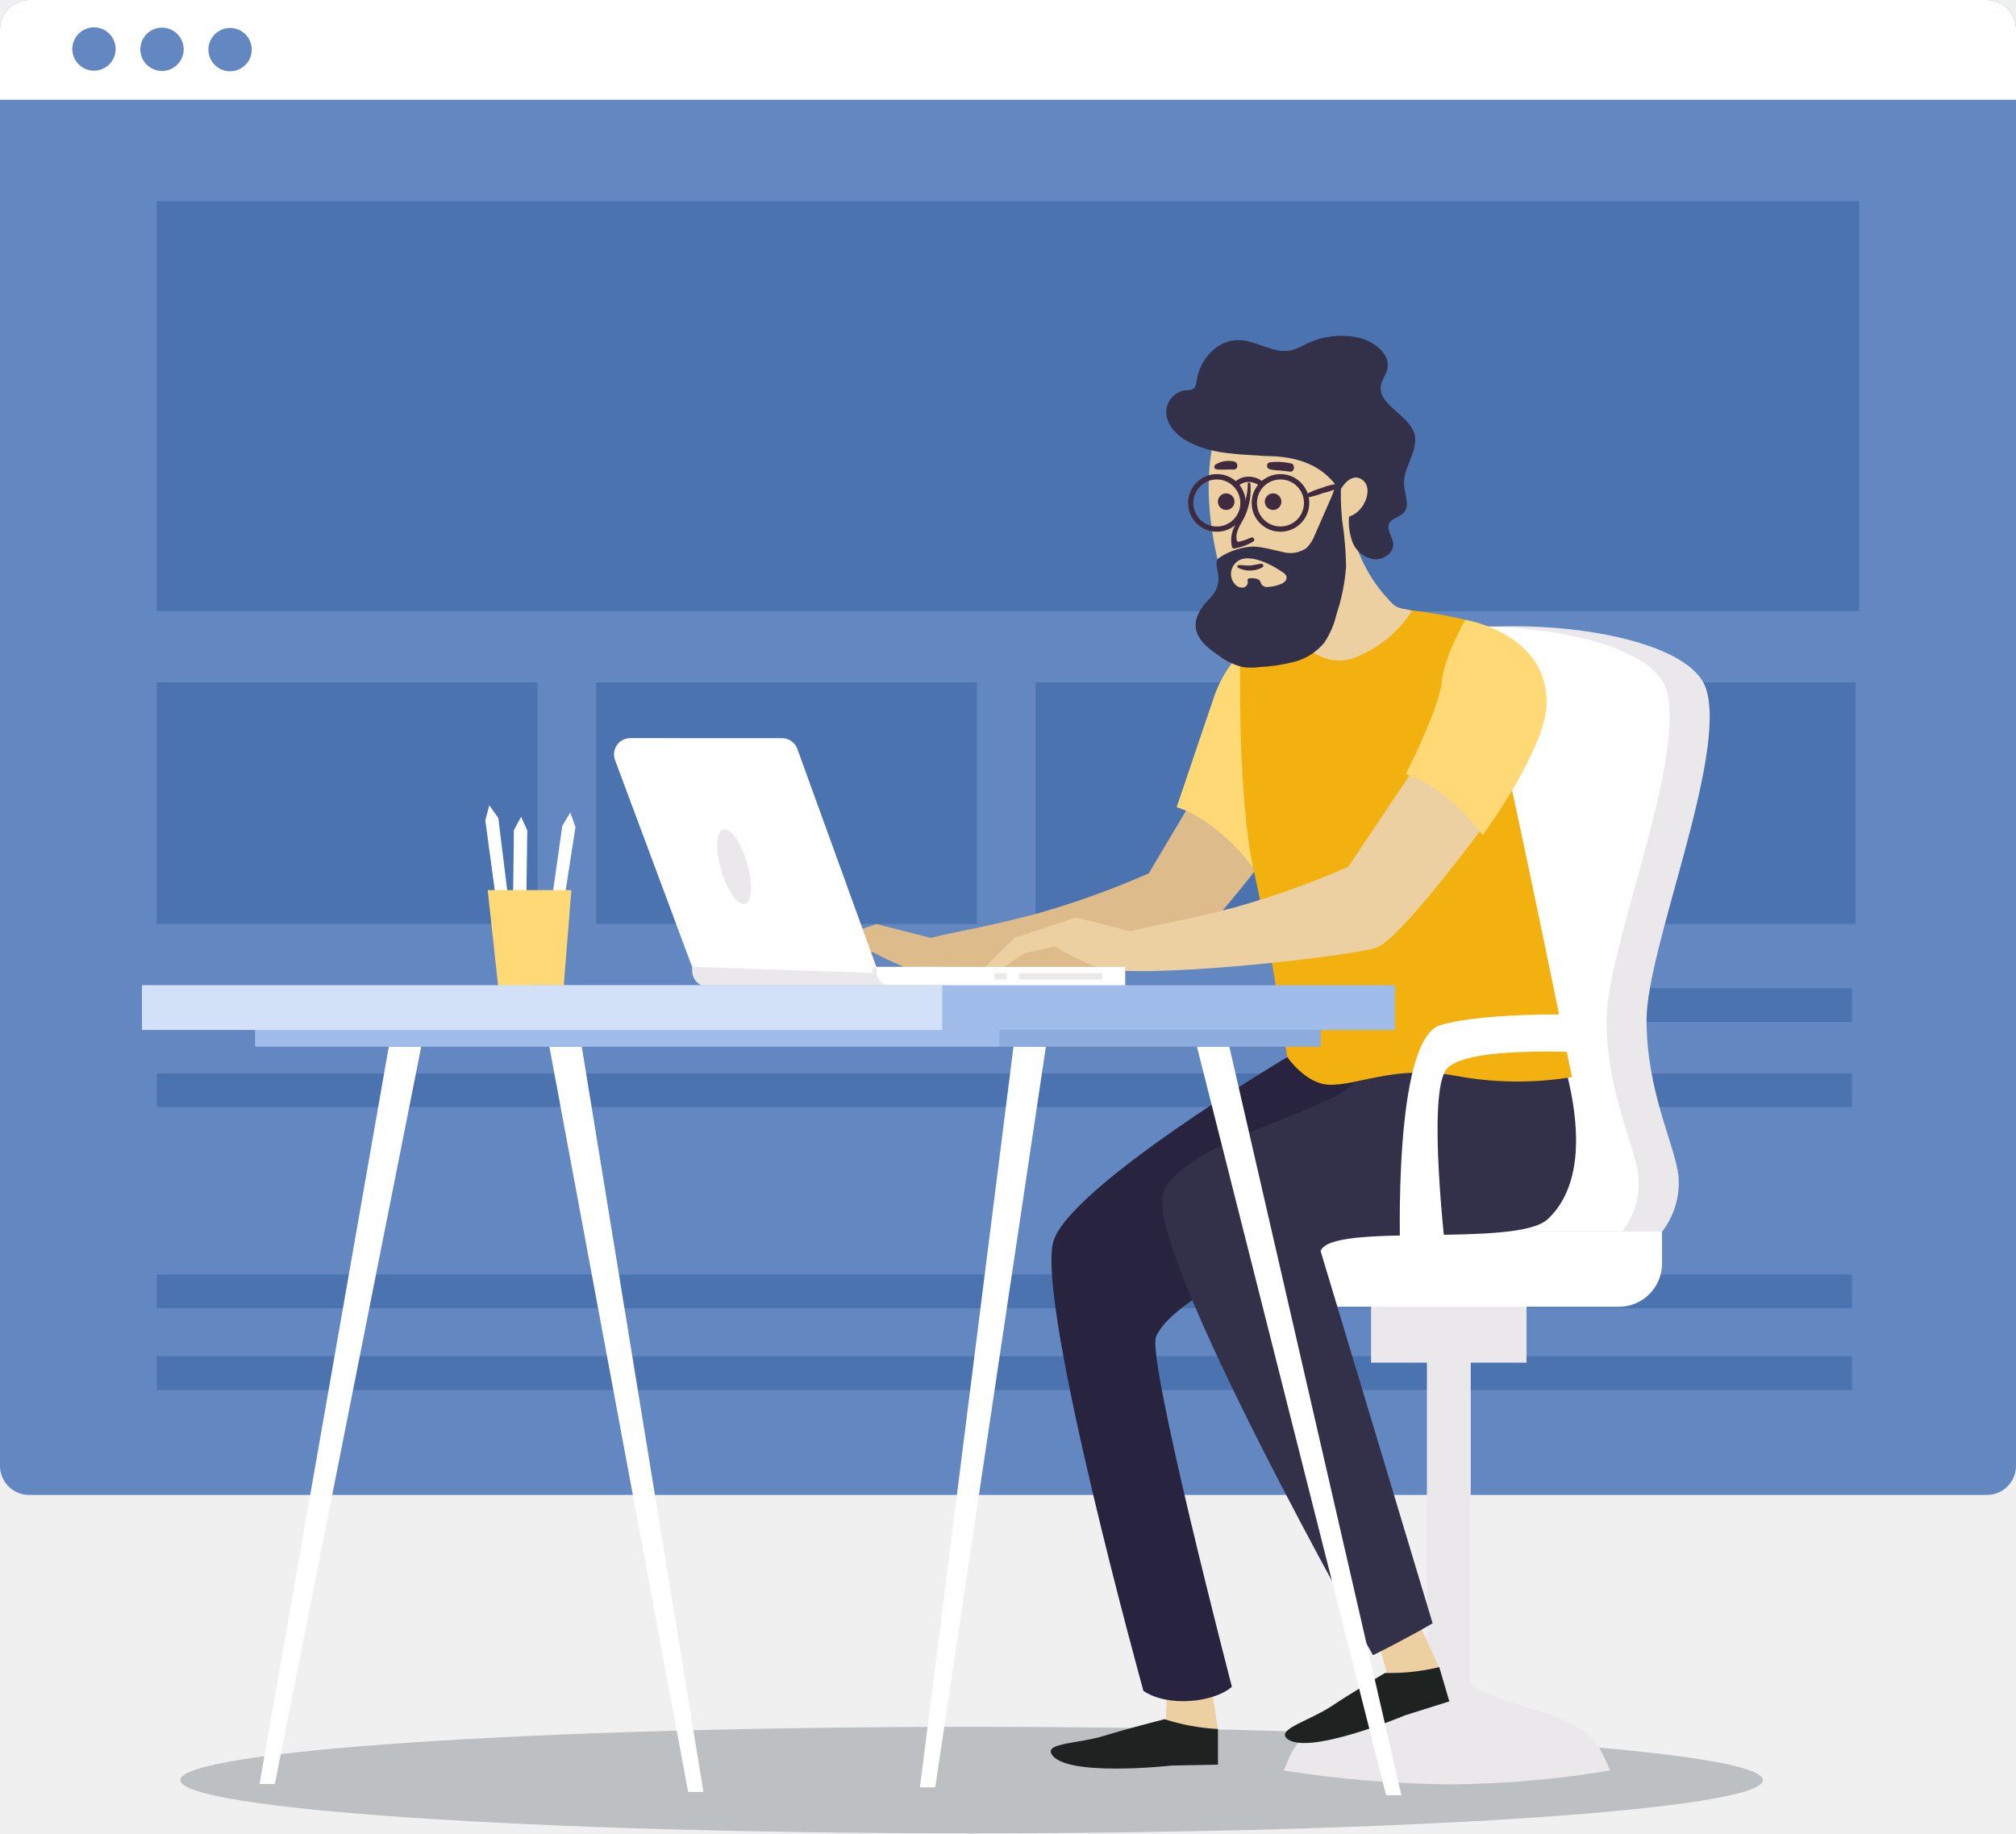
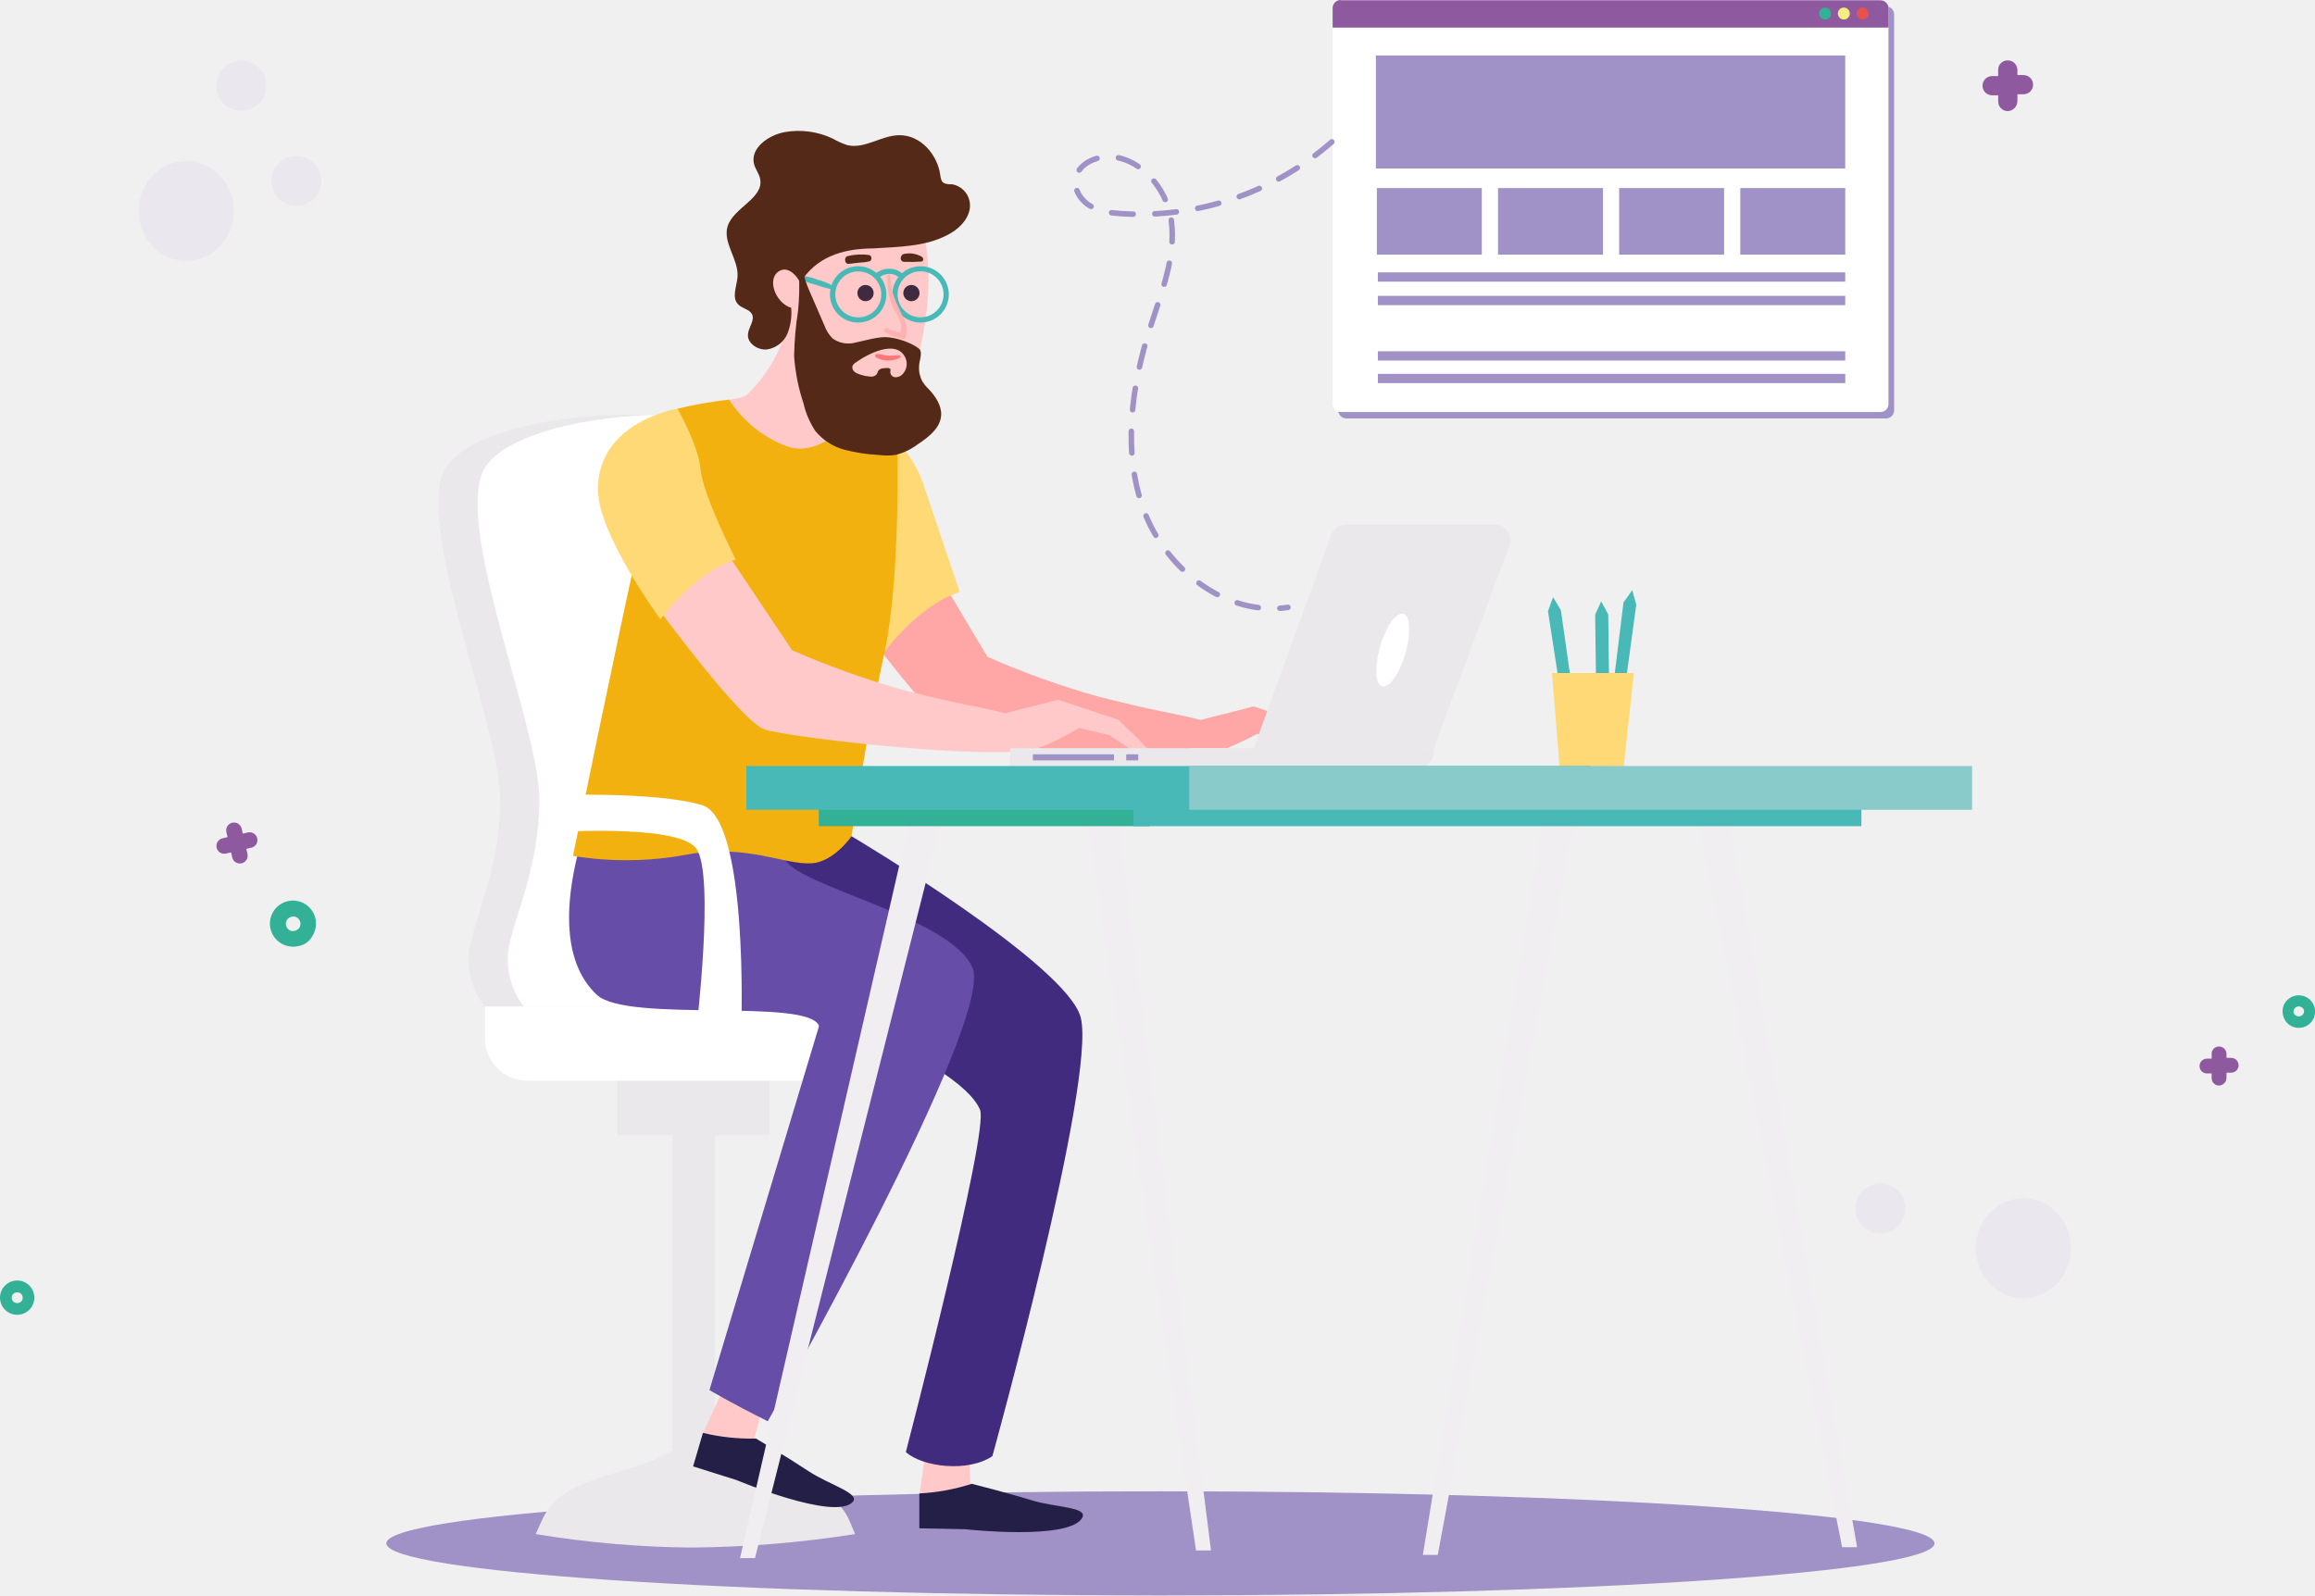
- <svg xmlns="http://www.w3.org/2000/svg" viewBox="0 0 372.21 338.44">
+ <svg xmlns="http://www.w3.org/2000/svg" viewBox="0 0 592.9 408.72">
  <defs>
-     <style>.cls-1{fill:#6387c1;}.cls-2{fill:#fff;}.cls-3{fill:#4a73af;}.cls-4{fill:#bcc0c3;}.cls-5{fill:#ebe8ec;}.cls-6{fill:#ecd0a1;}.cls-7{fill:#1e2322;}.cls-8{fill:#ddbb8a;}.cls-9{fill:#fed976;}.cls-10{fill:#28243f;}.cls-11{fill:#333049;}.cls-12{fill:#3f2a3f;}.cls-13{fill:#f2b10f;}.cls-14{fill:#8cacdd;}.cls-15{fill:#a0bcea;}.cls-16{fill:#d2e1f7;}</style>
+     <style>.cls-1{fill:#a092c6;}.cls-2{fill:#fff;}.cls-3{fill:#8f599f;}.cls-4{fill:#e8514e;}.cls-5{fill:#f5ed80;}.cls-6{fill:#32b196;}.cls-7{fill:#ebe8ec;}.cls-8{fill:#ffc9c9;}.cls-9{fill:#241f47;}.cls-10{fill:#ffa6a6;}.cls-11{fill:#fed976;}.cls-12{fill:#412b7f;}.cls-12,.cls-13,.cls-22{isolation:isolate;}.cls-13{fill:#654da8;}.cls-14{fill:#3f2a3f;}.cls-15{fill:#48b9b6;}.cls-16{fill:#f2b10f;}.cls-17{fill:#ffb0b0;}.cls-18{fill:#542917;}.cls-19{fill:#ff7878;}.cls-20{fill:#f1eef2;}.cls-21{fill:#88cbca;}.cls-22{fill:#dfd5eb;opacity:0.34;}.cls-23{fill:none;stroke:#a092c6;stroke-linecap:round;stroke-miterlimit:10;stroke-width:1.41px;stroke-dasharray:5.54 5.54;}</style>
  </defs>
  <g id="Capa_2" data-name="Capa 2">
-     <g id="OBJECTS">
-       <rect class="cls-1" width="372.21" height="275.97" rx="5.37" />
-       <path class="cls-2" d="M366.83,0H5.37A5.39,5.39,0,0,0,0,5.37V18.42H372.21v-13A5.39,5.39,0,0,0,366.83,0Z" />
-       <path class="cls-1" d="M21.35,9.11a4,4,0,1,1-4-4.06A4,4,0,0,1,21.35,9.11Z" />
-       <path class="cls-1" d="M33.91,9.16a4,4,0,1,1-4-4.06A4,4,0,0,1,33.91,9.16Z" />
-       <path class="cls-1" d="M46.48,9.21a4,4,0,1,1-4-4.05A4,4,0,0,1,46.48,9.21Z" />
-       <rect class="cls-3" x="28.97" y="37.15" width="314.27" height="75.68" />
-       <rect class="cls-3" x="28.97" y="125.97" width="70.27" height="44.58" />
-       <rect class="cls-3" x="28.97" y="198.15" width="312.95" height="6.22" />
-       <rect class="cls-3" x="28.97" y="235.28" width="312.95" height="6.22" />
-       <rect class="cls-3" x="28.97" y="250.38" width="312.95" height="6.22" />
-       <rect class="cls-3" x="28.97" y="182.42" width="312.95" height="6.22" />
-       <rect class="cls-3" x="110.09" y="125.97" width="70.27" height="44.58" />
-       <rect class="cls-3" x="191.2" y="125.97" width="70.27" height="44.58" />
-       <rect class="cls-3" x="272.32" y="125.97" width="70.27" height="44.58" />
-       <ellipse class="cls-4" cx="179.39" cy="328.61" rx="146.09" ry="9.83" />
-       <path class="cls-5" d="M237,326.84A208.77,208.77,0,0,0,268,329.4a190.42,190.42,0,0,0,29.29-2.56l-1.17-2.59c-5.14-11.41-24.58-7-29-18.75h0c-3.68,11.78-23.86,7.34-29,18.75Z" />
-       <rect class="cls-5" x="263.44" y="238.3" width="8.09" height="75.8" transform="translate(534.98 552.4) rotate(180)" />
-       <polygon class="cls-6" points="265.74 307.88 262.21 300.16 254.47 303.01 256.62 310.95 265.74 307.88" />
-       <path class="cls-7" d="M265.73,307.76l1.86,6.32-8.19,2.58s-18.47,7.76-21.91,4.16c-1.58-1.65,4.44-3.27,8.3-5.83s9.92-6.16,9.92-6.16A38.83,38.83,0,0,0,265.73,307.76Z" />
-       <polygon class="cls-6" points="224.85 319.3 223.65 310.89 215.42 311.44 215.23 319.67 224.85 319.3" />
-       <path class="cls-7" d="M224.87,319.18v6.58l-8.58.17s-19.91,2.22-22.19-2.2c-1-2,5.18-1.88,9.6-3.25S215,317.37,215,317.37A38.76,38.76,0,0,0,224.87,319.18Z" />
-       <path class="cls-8" d="M150.44,174.37l11.38-3.78,10.06,2.55c5.67-1.47,7.55-1.39,19.16-4.37a157.89,157.89,0,0,0,21.05-7.55l8.34-14c5.4.49,16.73,6.38,16.73,6.38s-15.5,21.09-19.92,22.57-34.18,5.1-45.53,3.79c-3.57-.41-10.57-4.19-10.57-4.19l-9,1.49-7,4.72L144,181l2.78-3.05Z" />
-       <path class="cls-9" d="M229,120.61S243.49,123,243.24,136c-.16,8.47-11.77,24.29-11.77,24.29s-6.38-8.83-14.23-11.28c0,0,5.1-15,6.66-19.64A22.09,22.09,0,0,1,229,120.61Z" />
-       <rect class="cls-5" x="253.14" y="236.09" width="28.7" height="15.45" transform="translate(534.98 487.64) rotate(180)" />
-       <path class="cls-5" d="M257,176q-2.12-28.05-3-56.16c17.74-7.9,57.31-4.37,61,7.35,3.93,12.43-11,47.83-11,61.08s5.15,22.81,5.88,28.7a14.63,14.63,0,0,1-2.94,10.3H261.49C260.34,210.15,258.27,193.06,257,176Z" />
-       <path class="cls-2" d="M257,176q-2.21-29.24-3.11-58.53c19.49-4.56,50.47-.59,53.72,9.72,3.93,12.43-11,47.83-11,61.08s5.15,22.81,5.88,28.7a14.63,14.63,0,0,1-2.94,10.3h-38C260.34,210.15,258.27,193.06,257,176Z" />
-       <path class="cls-2" d="M229.45,227.26h77.41a0,0,0,0,1,0,0v14a0,0,0,0,1,0,0H221.49a0,0,0,0,1,0,0v-6A8,8,0,0,1,229.45,227.26Z" transform="translate(528.35 468.5) rotate(180)" />
-       <path class="cls-10" d="M237.68,195.13s-40.83,24.26-43.26,34.28c-2.9,12,16.69,82.74,16.69,82.74,4.61,3.11,13.18,2.06,16.33-.77,0,0-15.76-60.57-14-64.62,4.2-9.9,40-21.71,51.27-32.5s12.26-21.1,12.26-21.1Z" />
-       <path class="cls-11" d="M284.37,184.27s13.91,29,1.4,40.78c-5.73,5.39-40,.49-41.95,5.89l20.68,68.72s-3.65,2.22-11,5.9c0,0-43-75.85-38.63-85.66s34.1-15.45,35.57-20.85a119.72,119.72,0,0,0,2.45-14.23Z" />
-       <path class="cls-6" d="M225.36,105.6c.89,3.37,2.47,7.08,5.78,8.18,3,1,6.26-.62,9-2.26,3.24-1.92,6.52-4,8.59-7.18,3.14-4.78,5.68-10.61,5.33-16.32-.13-2-3.08-4.49-4.3-6.09a9,9,0,0,0-3.45-2.47,35.58,35.58,0,0,0-9.66-3c-5.58-.91-11.79.33-12.91,6.46C222.42,90.2,223.49,98.51,225.36,105.6Z" />
-       <path class="cls-12" d="M233.52,92.61a1.53,1.53,0,1,0,1.53-1.53A1.53,1.53,0,0,0,233.52,92.61Z" />
-       <path class="cls-12" d="M224.86,92.61a1.53,1.53,0,1,0,1.52-1.53A1.52,1.52,0,0,0,224.86,92.61Z" />
-       <path class="cls-12" d="M236.41,98.16a5.32,5.32,0,1,1,5.32-5.32A5.32,5.32,0,0,1,236.41,98.16Zm0-9.65a4.34,4.34,0,1,0,4.34,4.33A4.34,4.34,0,0,0,236.41,88.51Z" />
-       <path class="cls-12" d="M228.4,90l-.79-.59A3.59,3.59,0,0,1,230.34,88a4.17,4.17,0,0,1,3.22,1.29l-.71.68a3.22,3.22,0,0,0-2.46-1A2.64,2.64,0,0,0,228.4,90Z" />
-       <path class="cls-12" d="M224.67,98.16A5.32,5.32,0,1,1,230,92.84,5.32,5.32,0,0,1,224.67,98.16Zm0-9.65A4.34,4.34,0,1,0,229,92.84,4.34,4.34,0,0,0,224.67,88.51Z" />
-       <path class="cls-6" d="M264.73,114.79s-.06-1.1-4-2.09c-1.12-.28-2.53-.28-3.43-1.06a27.8,27.8,0,0,1-7.18-11.76,3.31,3.31,0,0,1-.16-1.73q-4,3.38-7.69,7c-.84.84-5.95.37-5.33,1.51.17.31,1.47,3.29,2.75,6.17-2.48,1.63-5.21,3.75-5.21,3.75l-3.43,19.13,10.06,5.64S252.4,139,259.76,135,264.73,114.79,264.73,114.79Z" />
-       <path class="cls-13" d="M260.74,112.7a22.19,22.19,0,0,1-10.3,8.59c-7.36,3.19-14-6.38-14-6.38l-7.43,5.7s-.67,26.09,2.52,40.31,6.13,34.21,6.13,34.21,3.29,4.82,7.5,5.1c5.14.35,12.22-3.68,23.41-1.67a61.94,61.94,0,0,0,21.66.27s-9.55-46.67-11.76-56-7.94-28.42-7.94-28.42A78.17,78.17,0,0,0,260.74,112.7Z" />
-       <path class="cls-5" d="M127.78,178.48h42.93a3,3,0,0,1,3,3v.7a0,0,0,0,1,0,0H127.78a0,0,0,0,1,0,0v-3.7A0,0,0,0,1,127.78,178.48Z" transform="translate(301.5 360.67) rotate(180)" />
-       <path class="cls-2" d="M144.37,136.27a3,3,0,0,1,2.85,2l14.59,40.26-.9.38.24.7-33.37-1.13-14.21-38.13a3,3,0,0,1,2.85-4.09Z" />
-       <path class="cls-5" d="M133,160.11c1,3.8,2.93,6.83,4.34,6.76s1.74-3.19.75-7-2.93-6.83-4.34-6.77S132,156.31,133,160.11Z" />
-       <path class="cls-12" d="M230.37,89.31c0,2.94-1.13,5.15-2.36,7.72a5.49,5.49,0,0,0-.56,3.92.46.46,0,0,0,.43.32,10.46,10.46,0,0,0,3.48-1.28c.43-.19.13-.93-.32-.77s-1,.44-1.48.57c-1.06.29-1.24.47-1.28-.66-.05-1.38,1.18-2.89,1.7-4.15a12,12,0,0,0,.88-5.67c0-.31-.5-.32-.49,0Z" />
-       <path class="cls-12" d="M234.31,86.6a8.41,8.41,0,0,0,1.87.24c.66.06,1.31.15,2,.23.85.1,1-1.37.2-1.51a11.24,11.24,0,0,0-4-.2.65.65,0,0,0,0,1.24Z" />
-       <path class="cls-12" d="M224.53,86.62c1,.17,2.1,0,3.15.06s1-1.42,0-1.52a4.64,4.64,0,0,0-3.27.6c-.27.21-.33.79.12.86Z" />
-       <path class="cls-12" d="M241.26,91.86a16.11,16.11,0,0,0,3-.83,13.24,13.24,0,0,0,3-1.07.35.35,0,0,0-.17-.65,10.57,10.57,0,0,0-3.06.76,12.54,12.54,0,0,0-2.91,1.19c-.25.16-.18.64.16.6Z" />
-       <path class="cls-11" d="M233.61,84.18c-4.77-.32-9.79-.34-14-2.52-2-1-3.84-2.74-4.23-4.87a4.08,4.08,0,0,1,3.49-4.74,3.07,3.07,0,0,0,1.39-.23c.52-.31.6-1,.68-1.53.52-3.78,3.7-7.6,7.81-7.5,3.36.07,6.48,2.65,9.73,1.87a14.4,14.4,0,0,0,2.79-1.22,15,15,0,0,1,9-1.23c3.22.57,6.63,3.11,5.84,6.06-.26,1-1,1.84-1.15,2.84-.68,3.57,5,5.35,6.13,8.82,1,3.16-2.1,6.3-1.86,9.59.14,1.83,1.2,4-.19,5.27-.74.7-2,.87-2.51,1.73-.67,1.18.59,2.51.7,3.84.14,1.64-1.74,3-3.52,2.88a5,5,0,0,1-3.94-3,10.77,10.77,0,0,1-.7-4.88c3-.84,4.85-5.79,2-7.05-1.51-.68-3.11,1-3.68,2.35C244.51,86,239.75,84.18,233.61,84.18Z" />
-       <path class="cls-11" d="M245.8,91.8l-3,6.85a6.7,6.7,0,0,1-1.58,2.51,5.18,5.18,0,0,1-4.35.75c-1.49-.31-4.35-1.13-5.87-1-3.46.3-6,2-6.24,2.38-.44.85.18,2.17.19,3.13a5.39,5.39,0,0,1-.66,2.9,9.07,9.07,0,0,1-1.3,1.54c-1.23,1.31-2.34,3-2.24,4.74.14,2.46,2.4,4.17,4.45,5.54a11.64,11.64,0,0,0,4.22,2,11.94,11.94,0,0,0,3.16,0,31.79,31.79,0,0,0,6.51-1,10.61,10.61,0,0,0,5.44-3.54,15.85,15.85,0,0,0,2.21-5.15,36.5,36.5,0,0,0,1.79-8.92,62.25,62.25,0,0,0-.74-8.5,47.54,47.54,0,0,1-.16-7.45c0-.3.06-1-.39-1.1s-.32.68-.39,1A17.88,17.88,0,0,1,245.8,91.8Z" />
-       <path class="cls-6" d="M227.51,104.82a2.82,2.82,0,0,0,.57,3.11,1.76,1.76,0,0,0,1.37.55,1,1,0,0,0,.93-1c0-.19-.09-.39,0-.55a.57.57,0,0,1,.48-.19c.68,0,1.51,0,1.83.61.09.18.13.39.24.57a1.39,1.39,0,0,0,1.33.42,7.32,7.32,0,0,0,2.06-.46,2.31,2.31,0,0,0,.92-.54,1,1,0,0,0,.26-1,1.48,1.48,0,0,0-.6-.64C234.79,104.19,229.21,101.13,227.51,104.82Z" />
-       <path class="cls-12" d="M228.56,104.8a4.79,4.79,0,0,0,4.52-.07.35.35,0,0,0-.17-.65c-.71,0-1.39.28-2.1.32s-1.41-.11-2.12-.08a.26.26,0,0,0-.13.48Z" />
-       <path class="cls-2" d="M258.52,231.45s-1.42-39.6,7.42-42.21,28.28-1.87,28.28-1.87l1.77,7.1s-25.45-1.87-29,3,0,34.36,0,34.36Z" />
-       <path class="cls-6" d="M187.3,173.13l11.37-3.77,10.06,2.55c5.67-1.47,7.56-1.39,19.16-4.38A158.55,158.55,0,0,0,248.94,160l12.77-19.08c5.4.49,12.3,11.47,12.3,11.47s-15.5,21.1-19.92,22.57S216,180.33,204.65,179c-3.58-.41-9.9-4.32-9.9-4.32L189,176.05l-7,4.72-1.22-1,2.79-3Z" />
-       <path class="cls-9" d="M270.55,114.42s15.21,2.45,15,15.46c-.16,8.46-11.78,24.28-11.78,24.28s-6.37-8.83-14.22-11.28c0,0,6.13-12,6.62-16.93S270.55,114.42,270.55,114.42Z" />
-       <path class="cls-2" d="M161.81,178.48h42.93a3,3,0,0,1,3,3v.7a0,0,0,0,1,0,0H161.81a0,0,0,0,1,0,0v-3.7A0,0,0,0,1,161.81,178.48Z" transform="translate(369.56 360.67) rotate(180)" />
-       <rect class="cls-5" x="188.15" y="179.66" width="15.31" height="1.15" transform="translate(391.62 360.47) rotate(180)" />
-       <rect class="cls-5" x="183.59" y="179.66" width="2.27" height="1.15" transform="translate(369.44 360.47) rotate(180)" />
-       <polygon class="cls-2" points="91.66 166.63 89.6 151.43 90.34 148.67 92 150.99 93.91 166.48 91.66 166.63" />
-       <polygon class="cls-2" points="101.66 167.63 103.82 152.45 105.29 149.99 106.25 152.67 103.86 168.1 101.66 167.63" />
-       <polygon class="cls-2" points="94.69 168.81 94.88 153.25 96.21 150.79 97.35 153.29 97.14 168.83 94.69 168.81" />
-       <polygon class="cls-9" points="103.93 183.82 92.17 183.82 90.04 164.32 105.49 164.32 103.93 183.82" />
-       <polygon class="cls-2" points="255.91 331.4 258.73 331.4 226.97 193.22 220.99 193.22 255.91 331.4" />
-       <polygon class="cls-2" points="169.85 329.95 172.67 329.95 193.1 193.22 187.12 193.22 169.85 329.95" />
-       <polygon class="cls-2" points="127.05 330.79 129.87 330.79 107.41 193.22 101.43 193.22 127.05 330.79" />
-       <polygon class="cls-2" points="47.92 329.33 50.74 329.33 77.77 193.22 71.78 193.22 47.92 329.33" />
-       <rect class="cls-14" x="94.88" y="187.04" width="148.99" height="6.18" transform="translate(338.75 380.26) rotate(180)" />
-       <rect class="cls-15" x="47.11" y="187.04" width="137.39" height="6.18" transform="translate(231.6 380.26) rotate(180)" />
-       <rect class="cls-15" x="98.19" y="181.87" width="159.34" height="8.27" transform="translate(355.73 372.01) rotate(180)" />
-       <rect class="cls-16" x="26.22" y="181.87" width="147.75" height="8.27" transform="translate(200.18 372.01) rotate(180)" />
+     <g id="Capa_1-2" data-name="Capa 1">
+       <rect class="cls-1" x="342.75" y="1.64" width="142.36" height="105.55" rx="2.05" />
+       <rect class="cls-2" x="341.3" width="142.36" height="105.55" rx="2.05" />
+       <path class="cls-3" d="M343.35,0a2.06,2.06,0,0,0-2.05,2.07v5H483.67v-5a2.06,2.06,0,0,0-2.06-2H343.35Z" />
+       <path class="cls-4" d="M475.5,3.46A1.53,1.53,0,1,1,477.05,5a1.54,1.54,0,0,1-1.55-1.53Z" />
+       <path class="cls-5" d="M470.7,3.48A1.53,1.53,0,1,1,472.25,5a1.53,1.53,0,0,1-1.55-1.53Z" />
+       <path class="cls-6" d="M465.89,3.5A1.53,1.53,0,1,1,467.44,5a1.53,1.53,0,0,1-1.55-1.53Z" />
+       <rect class="cls-1" x="352.38" y="14.21" width="120.2" height="28.95" />
+       <rect class="cls-1" x="445.71" y="48.18" width="26.88" height="17.05" />
+       <rect class="cls-1" x="352.89" y="75.79" width="119.7" height="2.38" />
+       <rect class="cls-1" x="352.89" y="89.99" width="119.7" height="2.38" />
+       <rect class="cls-1" x="352.89" y="95.77" width="119.7" height="2.38" />
+       <rect class="cls-1" x="352.89" y="69.77" width="119.7" height="2.38" />
+       <rect class="cls-1" x="414.68" y="48.18" width="26.88" height="17.05" />
+       <rect class="cls-1" x="383.66" y="48.18" width="26.88" height="17.05" />
+       <rect class="cls-1" x="352.63" y="48.18" width="26.88" height="17.05" />
+       <ellipse class="cls-1" cx="297.2" cy="395.38" rx="198.25" ry="13.34" />
+       <path class="cls-7" d="M217.5,389.46c-7-15.48-34.36-9.46-39.35-25.45h0c-6,15.95-32.38,10-39.36,25.45L137.2,393A258.28,258.28,0,0,0,177,396.45,282.22,282.22,0,0,0,219,393Z" />
+       <rect class="cls-7" x="172.15" y="272.82" width="10.98" height="102.87" />
+       <polygon class="cls-8" points="192.4 371.41 195.31 360.63 184.81 356.77 180.02 367.24 192.4 371.41" />
+       <path class="cls-9" d="M193.63,368.53s8.23,4.89,13.46,8.36,13.41,5.68,11.27,7.91c-4.67,4.89-29.74-5.64-29.74-5.64l-11.11-3.5,2.52-8.58A52.79,52.79,0,0,0,193.63,368.53Z" />
+       <polygon class="cls-8" points="248.57 383.24 248.31 372.07 237.14 371.33 235.51 382.74 248.57 383.24" />
+       <path class="cls-9" d="M248.88,380.12s9.33,2.36,15.33,4.22,14.39,1.7,13,4.41c-3.09,6-30.11,3-30.11,3l-11.65-.23v-8.93A52.62,52.62,0,0,0,248.88,380.12Z" />
+       <path class="cls-10" d="M341.46,190.92l3.77,4.14-1.55,1.33-9.5-6.41L322,188s-9.5,5.13-14.34,5.69c-15.41,1.77-55.79-3.14-61.79-5.15s-27-30.63-27-30.63,15.37-8,22.7-8.65l11.32,19a214.43,214.43,0,0,0,28.56,10.24c15.76,4,18.31,3.94,26,5.93l13.65-3.46,15.44,5.13Z" />
+       <path class="cls-11" d="M236.8,125c2.12,6.3,9,26.66,9,26.66C235.19,155,226.53,167,226.53,167s-15.76-21.47-16-33c-.33-17.64,19.33-20.89,19.33-20.89A30,30,0,0,1,236.8,125Z" />
+       <rect class="cls-7" x="158.17" y="269.83" width="38.95" height="20.97" />
+       <path class="cls-7" d="M185.79,257.85H124.11a19.83,19.83,0,0,1-4-14c1-8,8-21,8-39s-20.26-66-14.93-82.89c5-15.9,58.71-20.69,82.78-10q-1.19,38.15-4.07,76.21C190.16,211.42,187.35,234.62,185.79,257.85Z" />
+       <path class="cls-2" d="M185.71,257.85H134.14a19.83,19.83,0,0,1-4-14c1-8,8-21,8-39s-20.26-66-14.93-82.89c4.41-14,46.45-19.37,72.9-13.19q-1.22,39.75-4.22,79.43C190.16,211.42,187.35,234.62,185.71,257.85Z" />
+       <path class="cls-2" d="M124.22,266v-8.14H240.07v19H135A10.86,10.86,0,0,1,124.22,266Z" />
+       <path class="cls-12" d="M164.78,211.56s1.34,14,16.64,28.63S245.3,270.86,251,284.3c2.38,5.5-19,87.69-19,87.69,4.27,3.84,15.9,5.27,22.16,1.05,0,0,26.58-96,22.65-112.29-3.3-13.59-58.71-46.52-58.71-46.52Z" />
+       <path class="cls-13" d="M197.46,200.24a163.66,163.66,0,0,0,3.32,19.31c2,7.33,42.34,15,48.27,28.3S196.63,364.1,196.63,364.1c-10-5-14.93-8-14.93-8l28.07-93.26c-2.65-7.33-49.16-.68-56.93-8-17-16,1.9-55.34,1.9-55.34Z" />
+       <path class="cls-8" d="M237,62c-1.52-8.32-10-10-17.52-8.77a48.57,48.57,0,0,0-13.11,4.07,12.23,12.23,0,0,0-4.68,3.35c-1.66,2.17-5.66,5.55-5.84,8.27-.47,7.75,3,15.66,7.23,22.15,2.81,4.31,7.26,7.13,11.66,9.74,3.72,2.22,8.14,4.42,12.22,3.07,4.49-1.5,6.63-6.53,7.84-11.1C237.36,83.11,238.81,71.84,237,62Z" />
+       <path class="cls-14" d="M221.67,73h0a2.08,2.08,0,1,0,2.08,2.08A2.08,2.08,0,0,0,221.67,73Z" />
+       <path class="cls-14" d="M235.5,75.09A2.07,2.07,0,0,0,233.43,73h0a2.08,2.08,0,1,0,2.08,2.08Z" />
+       <path class="cls-15" d="M219.82,82.64A7.22,7.22,0,1,1,227,75.42a7.22,7.22,0,0,1-7.22,7.22Zm-5.89-7.22h0a5.89,5.89,0,1,0,5.89-5.89A5.89,5.89,0,0,0,213.93,75.43Z" />
+       <path class="cls-15" d="M228,70.17a4.38,4.38,0,0,0-3.34,1.35l-1-.92a5.65,5.65,0,0,1,4.37-1.75,4.89,4.89,0,0,1,3.71,1.91l-1.08.8A3.56,3.56,0,0,0,228,70.17Z" />
+       <path class="cls-15" d="M235.74,82.64A7.22,7.22,0,1,1,243,75.41a7.22,7.22,0,0,1-7.22,7.23Zm-5.86-7.22v0a5.89,5.89,0,1,0,5.88-5.91A5.89,5.89,0,0,0,229.88,75.45Z" />
+       <path class="cls-8" d="M188.14,132.63c10,5.43,25.31,8.62,25.31,8.62l13.65-7.65-4.66-26s-3.7-2.88-7.07-5.09c1.74-3.91,3.5-8,3.73-8.38.85-1.54-6.09-.91-7.23-2q-5-4.91-10.44-9.49a4.45,4.45,0,0,1-.21,2.34,37.7,37.7,0,0,1-9.75,16c-1.22,1.06-3.13,1.06-4.65,1.44-5.35,1.34-5.43,2.84-5.43,2.84S178.15,127.2,188.14,132.63Z" />
+       <path class="cls-16" d="M173.52,104.69s-7.78,25.91-10.78,38.57-16,76-16,76a84.11,84.11,0,0,0,29.39-.37c15.19-2.73,24.79,2.74,31.77,2.27,5.71-.38,10.18-6.93,10.18-6.93s4-27.12,8.32-46.42,3.42-54.71,3.42-54.71l-10.09-7.73s-9,13-19,8.66a30.09,30.09,0,0,1-14-11.66A106.44,106.44,0,0,0,173.52,104.69Z" />
+       <path class="cls-7" d="M304.9,196.67v-5h62.33v.95a4.07,4.07,0,0,1-4.07,4.07Z" />
+       <path class="cls-7" d="M382.66,134.34a4.08,4.08,0,0,1,3.87,5.55l-19.29,51.75L322,193.17l.32-.95-1.22-.51,19.8-54.64a4.05,4.05,0,0,1,3.87-2.71Z" />
+       <path class="cls-2" d="M359.14,157.2c-1.91-.09-4.55,4-5.89,9.18s-.89,9.41,1,9.5,4.53-4,5.89-9.17S361.05,157.28,359.14,157.2Z" />
+       <path class="cls-17" d="M228,70.63a.33.33,0,0,0-.66,0,16.2,16.2,0,0,0,1.19,7.69c.71,1.71,2.37,3.76,2.31,5.63-.06,1.54-.3,1.29-1.74.9-.65-.18-1.4-.56-2-.77s-1,.78-.43,1a13.92,13.92,0,0,0,4.72,1.74.62.62,0,0,0,.58-.44,7.39,7.39,0,0,0-.76-5.31c-1.67-3.49-3.2-6.49-3.2-10.48Z" />
+       <path class="cls-18" d="M222.58,67a.88.88,0,0,0,0-1.68,15,15,0,0,0-5.43.27c-1.09.19-.88,2.18.27,2,.94-.11,1.82-.23,2.72-.31a12,12,0,0,0,2.53-.33Z" />
+       <path class="cls-18" d="M236,67c.61-.1.52-.88.16-1.17a6.28,6.28,0,0,0-4.44-.81c-1.36.13-1.42,2.14,0,2.06A40.4,40.4,0,0,0,236,67Z" />
+       <path class="cls-15" d="M213.21,74.09c.47,0,.56-.6.22-.82a17,17,0,0,0-4-1.61,14.12,14.12,0,0,0-4.15-1,.45.45,0,0,0-.39.23.46.46,0,0,0,.16.65A17.79,17.79,0,0,0,209.17,73a21.38,21.38,0,0,0,4.07,1.13Z" />
+       <path class="cls-18" d="M204.92,72.46c-.77-1.83-2.94-4.11-5-3.19-3.87,1.71-1.36,8.43,2.71,9.57a14.52,14.52,0,0,1-.95,6.62,6.77,6.77,0,0,1-5.34,4.07c-2.42.17-5-1.68-4.78-3.91.15-1.8,1.86-3.61,1-5.21-.69-1.16-2.4-1.39-3.41-2.34-1.88-1.73-.45-4.67-.26-7.16.33-4.46-3.88-8.72-2.52-13,1.53-4.71,9.24-7.13,8.32-12-.2-1.36-1.21-2.5-1.56-3.85-1.07-4,3.55-7.45,7.92-8.23a20.41,20.41,0,0,1,12.22,1.67A19.55,19.55,0,0,0,217,37.18c4.41,1.06,8.65-2.45,13.21-2.54,5.58-.14,9.89,5,10.6,10.18.11.72.21,1.65.92,2.07a4.22,4.22,0,0,0,1.89.32l.22,0a5.53,5.53,0,0,1,4.51,6.4c-.53,2.89-3,5.25-5.74,6.61-5.71,3-12.52,3-19,3.42C215.29,63.67,208.83,66.14,204.92,72.46Z" />
+       <path class="cls-18" d="M205.66,69.5c-.1-.43.08-1.49-.53-1.35s-.53,1.08-.53,1.49a64.4,64.4,0,0,1-.22,10.11,84.11,84.11,0,0,0-1,11.53,49.57,49.57,0,0,0,2.42,12.11,21.8,21.8,0,0,0,3,7,14.4,14.4,0,0,0,7.39,4.8,43.27,43.27,0,0,0,8.83,1.36,16.22,16.22,0,0,0,4.29,0,15.77,15.77,0,0,0,5.73-2.72c2.78-1.86,5.85-4.18,6-7.51.13-2.37-1.38-4.66-3-6.44a12.17,12.17,0,0,1-1.77-2.09,7.27,7.27,0,0,1-.89-3.93c0-1.3.85-3.1.25-4.25-.32-.52-3.77-2.82-8.46-3.23-2.07-.18-5.95.94-8,1.36a7,7,0,0,1-5.9-1,9.11,9.11,0,0,1-2.15-3.41L207.08,74A23.63,23.63,0,0,1,205.66,69.5Z" />
+       <path class="cls-8" d="M219.16,92.87a2,2,0,0,0-.82.87,1.38,1.38,0,0,0,.36,1.36,3.15,3.15,0,0,0,1.25.73,9.82,9.82,0,0,0,2.79.62,1.89,1.89,0,0,0,1.81-.57c.15-.24.2-.53.32-.77.44-.83,1.56-.83,2.49-.83a.81.81,0,0,1,.65.26c.12.22,0,.49,0,.75a1.35,1.35,0,0,0,1.26,1.35,2.37,2.37,0,0,0,1.86-.74,3.84,3.84,0,0,0,.77-4.22C229.59,86.67,222,90.82,219.16,92.87Z" />
+       <path class="cls-19" d="M230.64,91.36a.35.35,0,0,0-.34-.36c-1,0-1.91.16-2.88.11s-1.88-.44-2.85-.44a.48.48,0,0,0-.39.23.47.47,0,0,0,.16.65,6.49,6.49,0,0,0,6.14.1A.34.34,0,0,0,230.64,91.36Z" />
+       <path class="cls-2" d="M178.32,264s4.82-40,0-46.63S139,213.34,139,213.34l2.4-9.64s26.38-1,38.38,2.54,10.07,57.28,10.07,57.28Z" />
+       <path class="cls-8" d="M291.53,189.32l3.79,4.07-1.66,1.36-9.5-6.41-7.8-1.86s-8.58,5.31-13.44,5.86c-15.4,1.81-61.09-3.48-67.09-5.48s-27-30.63-27-30.63,9.36-14.9,16.69-15.56l17.33,25.89a215.37,215.37,0,0,0,28.57,10.22c15.74,4.06,18.3,3.95,26,5.94L271,179.26l15.43,5.12Z" />
+       <path class="cls-11" d="M179.44,120.35c.66,6.69,9,23,9,23-10.65,3.32-19.3,15.3-19.3,15.3s-15.77-21.46-16-32.95c-.29-17.65,20.35-21,20.35-21S178.77,113.66,179.44,120.35Z" />
+       <path class="cls-7" d="M258.72,196.67v-5h62.33v.95a4.07,4.07,0,0,1-4.07,4.07Z" />
+       <rect class="cls-1" x="264.53" y="193.24" width="20.78" height="1.56" />
+       <rect class="cls-1" x="288.44" y="193.24" width="3.08" height="1.56" />
+       <polygon class="cls-15" points="413.21 175.35 415.8 154.33 418.05 151.18 419.06 154.93 416.26 175.56 413.21 175.35" />
+       <polygon class="cls-15" points="399.7 177.55 396.46 156.61 397.76 152.98 399.76 156.31 402.69 176.91 399.7 177.55" />
+       <polygon class="cls-15" points="408.82 178.54 408.54 157.45 410.08 154.06 411.89 157.4 412.15 178.52 408.82 178.54" />
+       <polygon class="cls-11" points="397.49 172.42 418.46 172.42 415.57 198.89 399.61 198.89 397.49 172.42" />
+       <polygon class="cls-20" points="240.75 211.64 232.63 211.64 189.53 399.16 193.36 399.16 240.75 211.64" />
+       <polygon class="cls-20" points="286.71 211.64 278.6 211.64 306.32 397.19 310.15 397.19 286.71 211.64" />
+       <polygon class="cls-20" points="403 211.64 394.89 211.64 364.41 398.33 368.23 398.33 403 211.64" />
+       <polygon class="cls-20" points="443.24 211.64 435.11 211.64 471.79 396.35 475.62 396.35 443.24 211.64" />
+       <rect class="cls-6" x="209.7" y="201.21" width="84.67" height="10.44" />
+       <rect class="cls-15" x="290.28" y="203.26" width="186.45" height="8.39" />
+       <rect class="cls-15" x="191.15" y="196.24" width="216.24" height="11.22" />
+       <rect class="cls-21" x="304.57" y="196.24" width="200.51" height="11.22" />
+       <path class="cls-22" d="M59.91,54.05c0,7.1-5.5,12.8-12.2,12.8s-12.2-5.7-12.2-12.8,5.5-12.8,12.2-12.8S59.91,47,59.91,54.05Z" />
+       <path class="cls-22" d="M68.21,22a6.4,6.4,0,1,1-6.4-6.4A6.38,6.38,0,0,1,68.21,22Z" />
+       <path class="cls-22" d="M82.31,46.35a6.4,6.4,0,1,1-6.4-6.4A6.38,6.38,0,0,1,82.31,46.35Z" />
+       <path class="cls-6" d="M76.48,242.36a6,6,0,0,1-4.5-.7,5.9,5.9,0,1,1,8.1-2A5,5,0,0,1,76.48,242.36Zm-1.8-7.5a2,2,0,0,0-1.2.8,1.93,1.93,0,0,0,.6,2.6,1.7,1.7,0,0,0,1.4.2,2,2,0,0,0,1.2-.8,1.93,1.93,0,0,0-.6-2.6A1.7,1.7,0,0,0,74.68,234.86Z" />
+       <path class="cls-3" d="M63.48,213.26l-1.3.3-.3-1.3a2,2,0,1,0-3.9.9l.3,1.3-1.3.3a2,2,0,1,0,.9,3.9l1.3-.3.3,1.3a2,2,0,0,0,3.9-.9l-.3-1.3,1.3-.3a2,2,0,0,0,1.5-2.4A2,2,0,0,0,63.48,213.26Z" />
+       <path class="cls-3" d="M570.23,276v-1.2h1.2a1.9,1.9,0,0,0,0-3.8h-1.2v-1a1.9,1.9,0,0,0-1.9-1.9,1.84,1.84,0,0,0-1.9,1.9v1.2h-1.2a1.9,1.9,0,1,0,0,3.8h1.2v1.2a1.9,1.9,0,0,0,1.9,1.9A2,2,0,0,0,570.23,276Z" />
+       <path class="cls-3" d="M516.68,25.71V24.15h1.56a2.46,2.46,0,1,0,0-4.92h-1.56v-1.3a2.46,2.46,0,0,0-2.46-2.46,2.39,2.39,0,0,0-2.46,2.46v1.56H510.2a2.46,2.46,0,1,0,0,4.92h1.56V26a2.47,2.47,0,0,0,2.46,2.47A2.6,2.6,0,0,0,516.68,25.71Z" />
+       <path class="cls-6" d="M584.6,259.1a3.85,3.85,0,0,1,1.2-2.9,4.17,4.17,0,1,1,0,5.9A4.41,4.41,0,0,1,584.6,259.1Zm5.5,0a1.09,1.09,0,0,0-.4-.9,1.39,1.39,0,0,0-1.9,0,1.22,1.22,0,0,0-.4.9,1,1,0,0,0,.4.9,1.39,1.39,0,0,0,1.9,0A1.49,1.49,0,0,0,590.1,259.1Z" />
+       <path class="cls-23" d="M341.1,36.34a74.75,74.75,0,0,1-53.85,18.4c-2.9-.19-5.9-.59-8.34-2.17s-4.14-4.63-3.31-7.41c.7-2.34,3-3.91,5.33-4.56,9-2.51,17.82,6.59,19.06,15.89s-2.53,18.42-5.39,27.36c-4.89,15.23-7.2,32.07-1.58,47.05s21,27.07,36.84,24.7" />
+       <path class="cls-22" d="M530.42,319.77c0,7.1-5.5,12.8-12.2,12.8s-12.2-5.7-12.2-12.8,5.5-12.8,12.2-12.8S530.42,312.77,530.42,319.77Z" />
+       <path class="cls-22" d="M488,309.57a6.4,6.4,0,1,1-6.4-6.4A6.38,6.38,0,0,1,488,309.57Z" />
+       <path class="cls-6" d="M0,332.45a4.4,4.4,0,1,1,1.3,3.1A4.39,4.39,0,0,1,0,332.45Zm5.8,0a1.28,1.28,0,0,0-.4-1,1.52,1.52,0,0,0-2,0,1.28,1.28,0,0,0-.4,1,1.78,1.78,0,0,0,.4,1,1.52,1.52,0,0,0,2,0A1.28,1.28,0,0,0,5.8,332.45Z" />
    </g>
  </g>
</svg>
